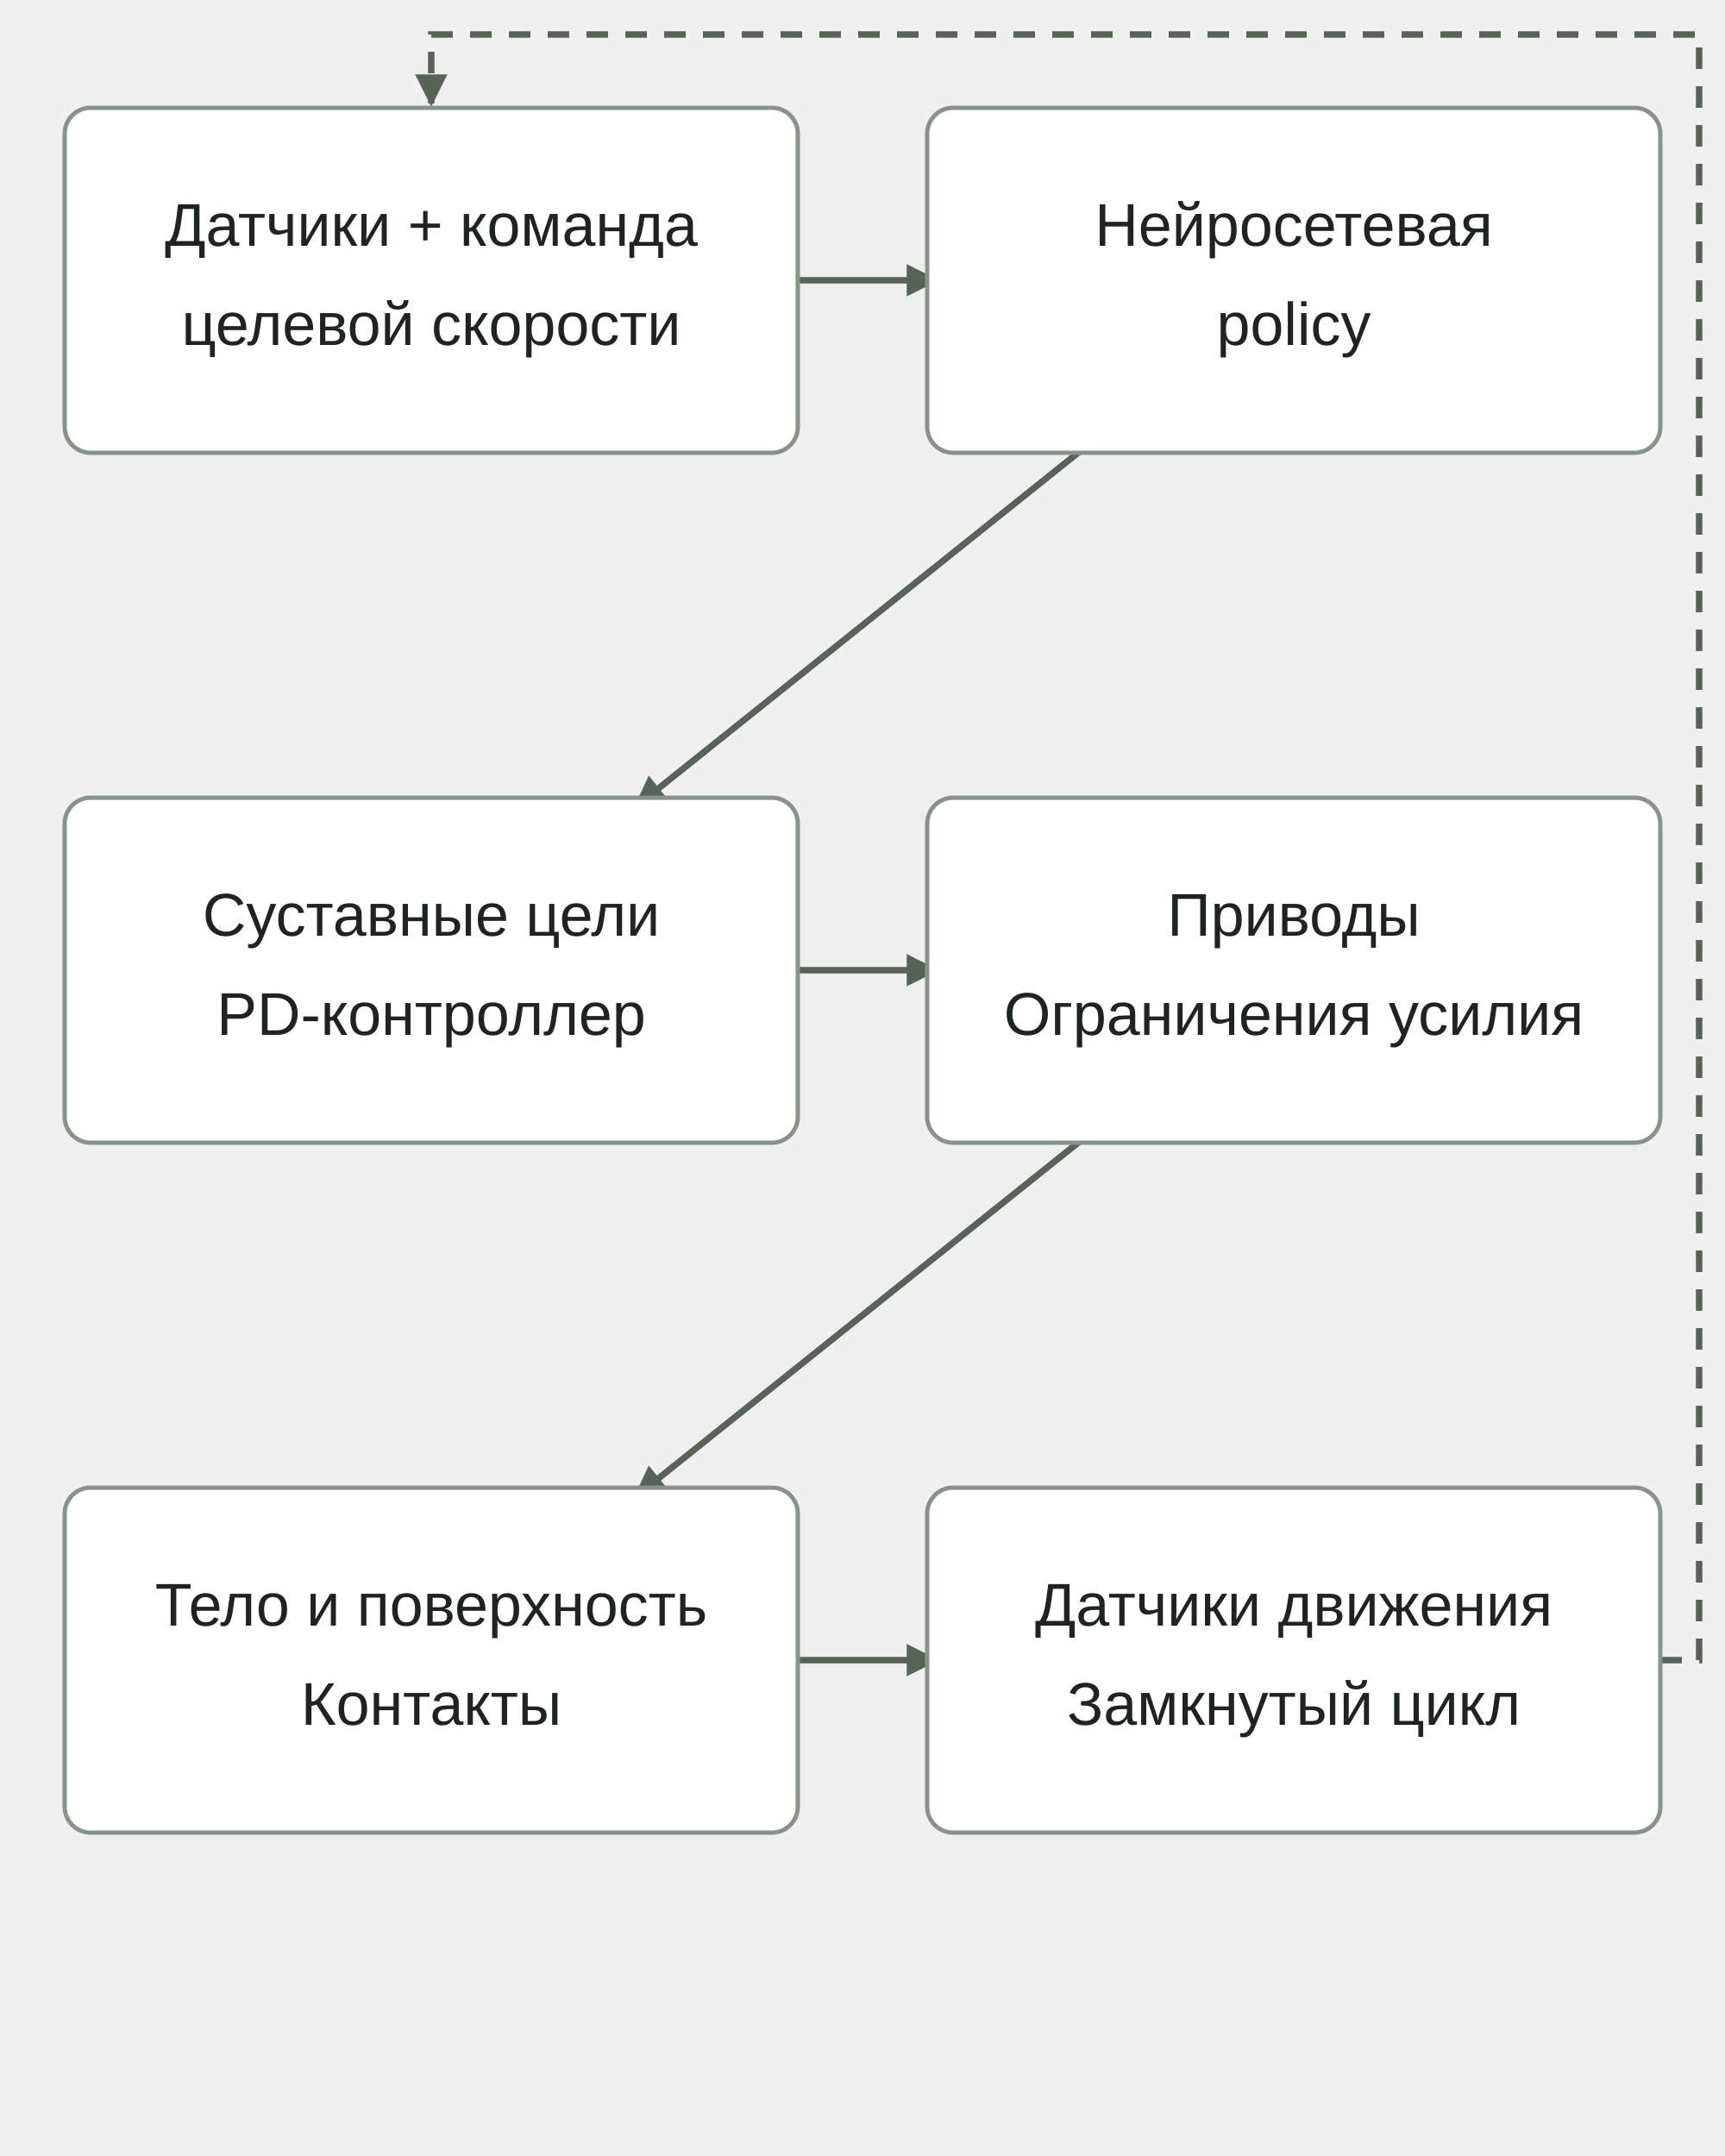
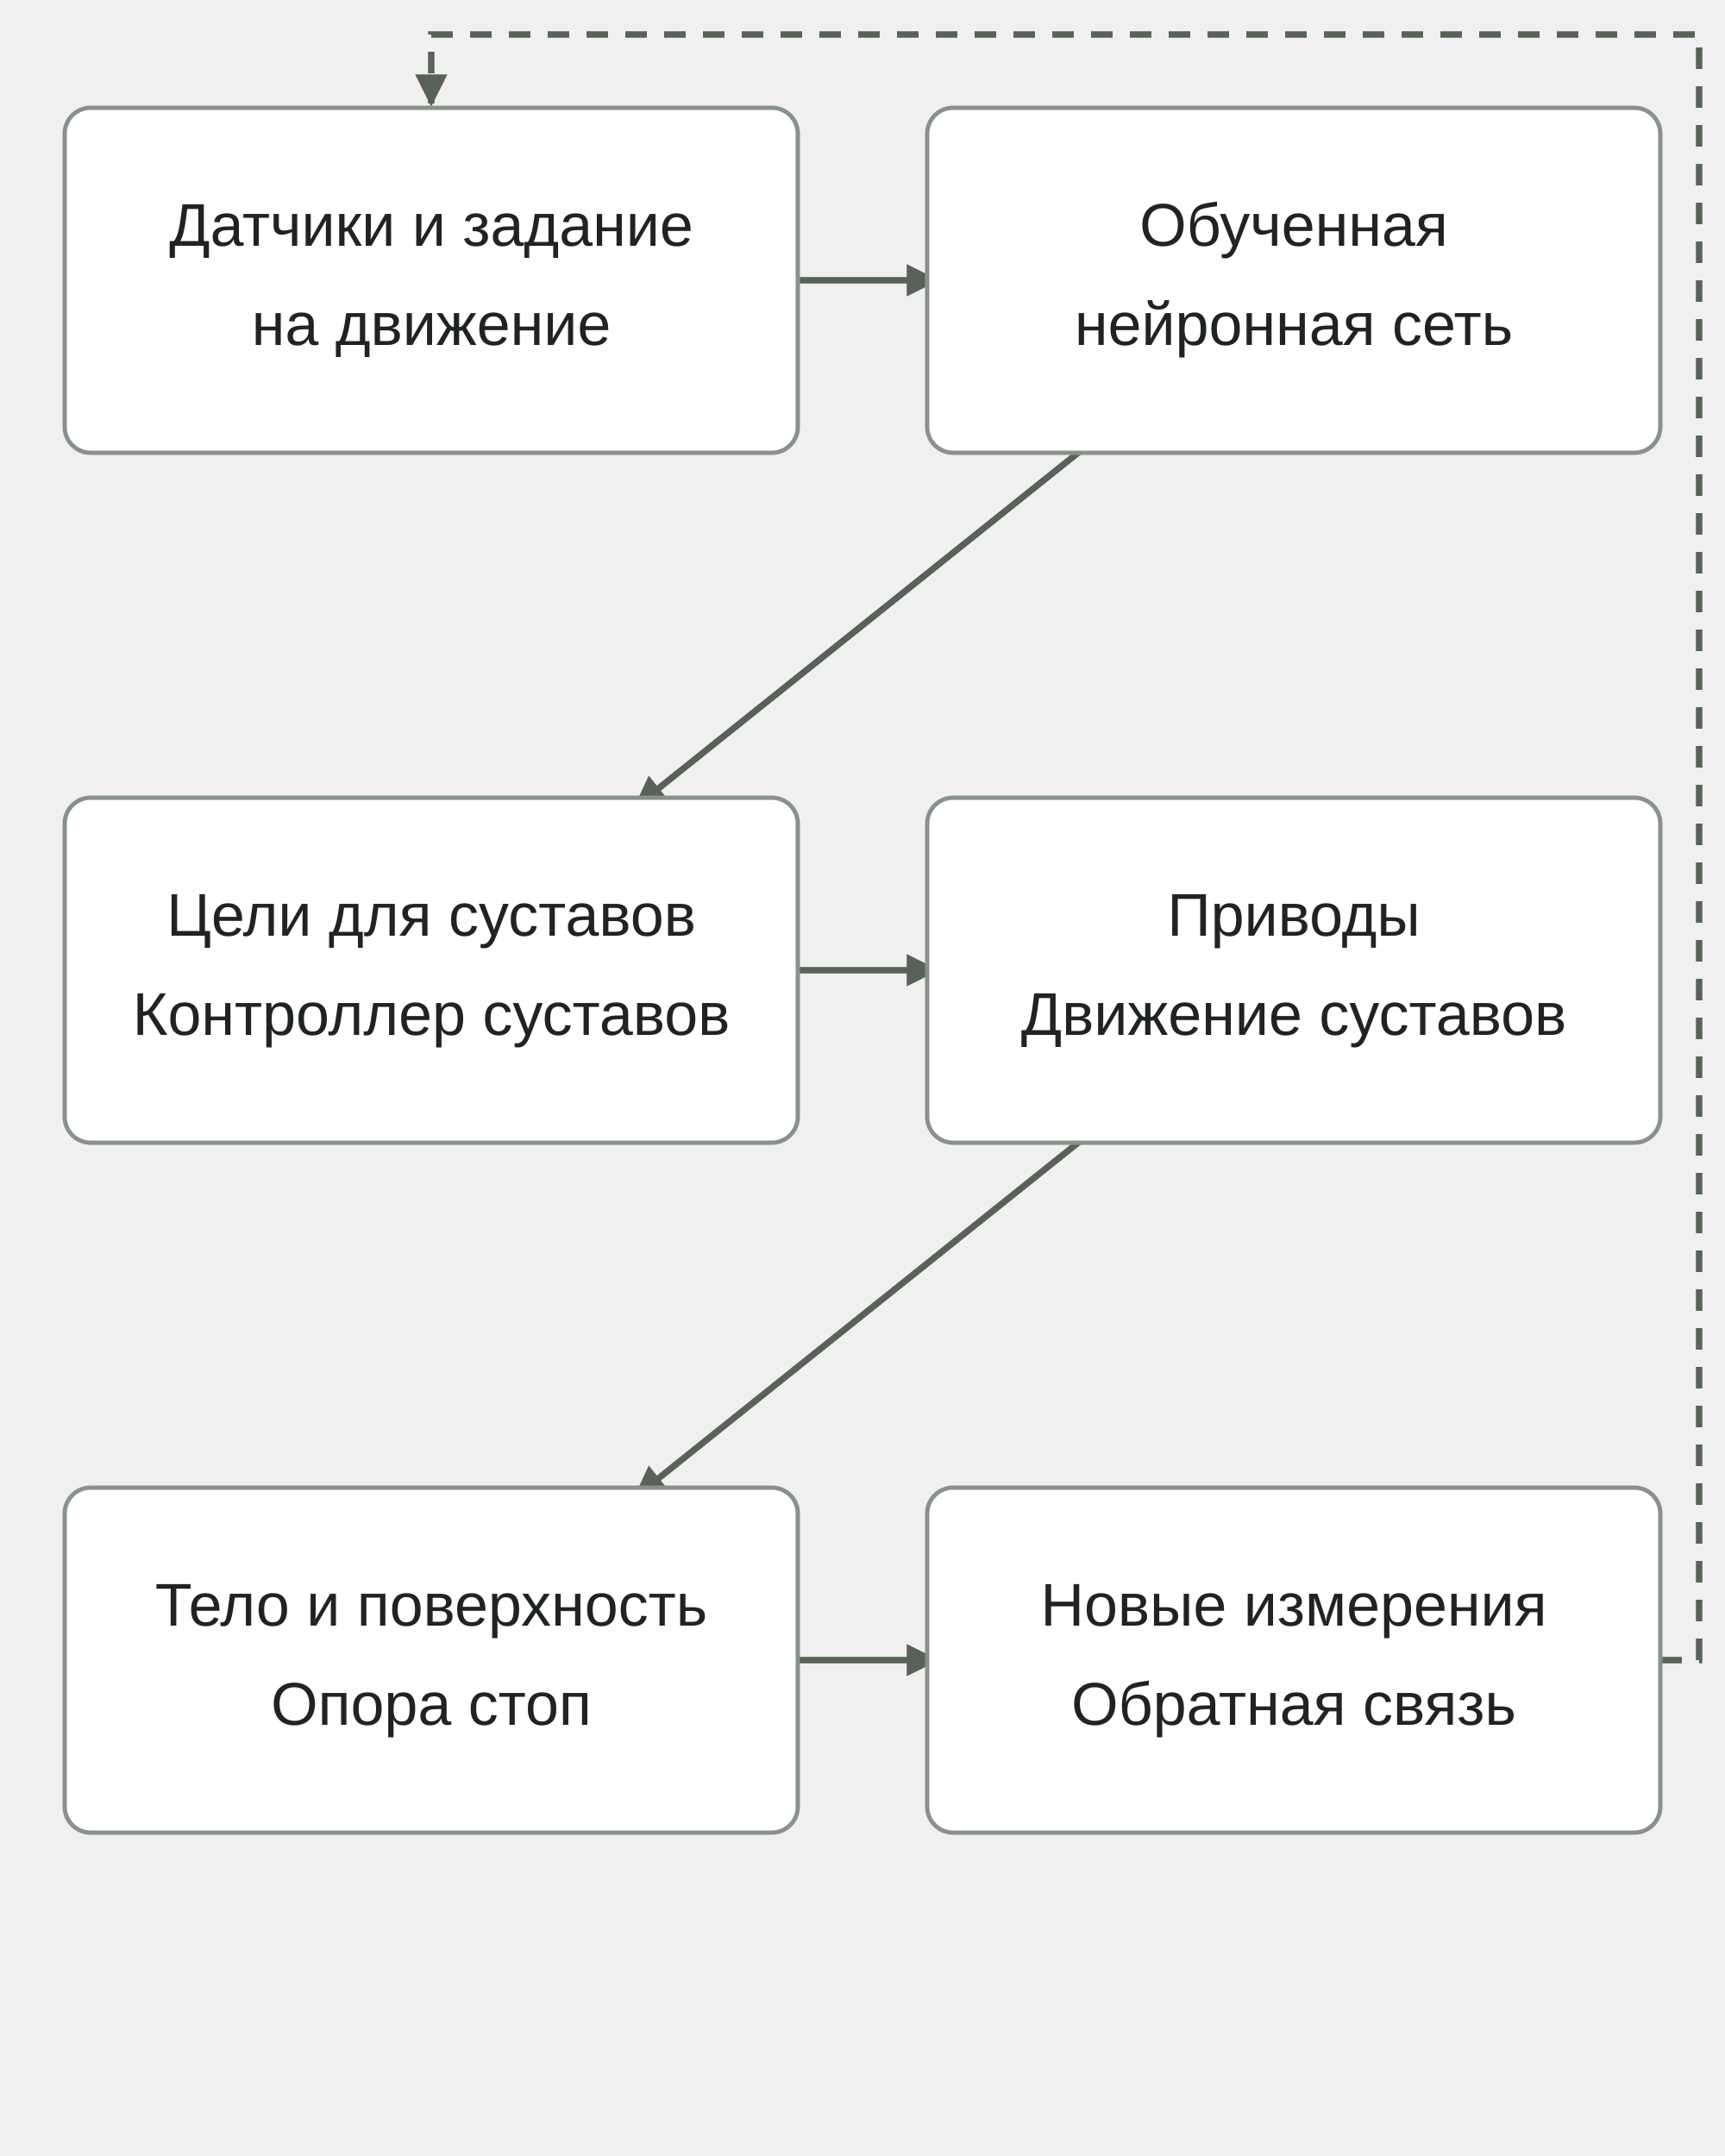
<svg xmlns="http://www.w3.org/2000/svg" viewBox="0 0 400 500" role="img" aria-labelledby="locomotion-ru-title locomotion-ru-desc">
  <style>text{font-family:Arial,sans-serif;fill:#202421}@media(prefers-reduced-motion:reduce){.atlas-pulse{display:none}}</style>
  <defs>
    <marker id="locomotion-ru-arrow" viewBox="0 0 10 10" refX="9" refY="5" markerWidth="5" markerHeight="5" orient="auto">
      <path d="M0 0 10 5 0 10Z" fill="#596259" />
    </marker>
  </defs>
  <path d="M183.0 65.0 L217.0 65.0" fill="none" stroke="#596259" stroke-width="1.5" marker-end="url(#locomotion-ru-arrow)" />
  <path d="M252.5 103.0 L147.5 187.0" fill="none" stroke="#596259" stroke-width="1.5" marker-end="url(#locomotion-ru-arrow)" />
  <path d="M183.0 225.0 L217.0 225.0" fill="none" stroke="#596259" stroke-width="1.5" marker-end="url(#locomotion-ru-arrow)" />
  <path d="M252.5 263.0 L147.5 347.0" fill="none" stroke="#596259" stroke-width="1.5" marker-end="url(#locomotion-ru-arrow)" />
  <path d="M183.0 385.0 L217.0 385.0" fill="none" stroke="#596259" stroke-width="1.5" marker-end="url(#locomotion-ru-arrow)" />
  <path d="M385 385 L394 385 L394 8 L100 8 L100 24" fill="none" stroke="#596259" stroke-width="1.5" stroke-dasharray="5 4" marker-end="url(#locomotion-ru-arrow)" />
  <rect x="15" y="25" width="170" height="80" rx="6" fill="white" stroke="#899289" />
-   <text x="100" y="57" text-anchor="middle" font-size="14">Датчики + команда</text>
-   <text x="100" y="80" text-anchor="middle" font-size="14">целевой скорости</text>
+   <text x="100" y="57" text-anchor="middle" font-size="14">Датчики и задание</text>
+   <text x="100" y="80" text-anchor="middle" font-size="14">на движение</text>
  <rect x="215" y="25" width="170" height="80" rx="6" fill="white" stroke="#899289" />
-   <text x="300" y="57" text-anchor="middle" font-size="14">Нейросетевая</text>
-   <text x="300" y="80" text-anchor="middle" font-size="14">policy</text>
+   <text x="300" y="57" text-anchor="middle" font-size="14">Обученная</text>
+   <text x="300" y="80" text-anchor="middle" font-size="14">нейронная сеть</text>
  <rect x="15" y="185" width="170" height="80" rx="6" fill="white" stroke="#899289" />
-   <text x="100" y="217" text-anchor="middle" font-size="14">Суставные цели</text>
-   <text x="100" y="240" text-anchor="middle" font-size="14">PD-контроллер</text>
+   <text x="100" y="217" text-anchor="middle" font-size="14">Цели для суставов</text>
+   <text x="100" y="240" text-anchor="middle" font-size="14">Контроллер суставов</text>
  <rect x="215" y="185" width="170" height="80" rx="6" fill="white" stroke="#899289" />
  <text x="300" y="217" text-anchor="middle" font-size="14">Приводы</text>
-   <text x="300" y="240" text-anchor="middle" font-size="14">Ограничения усилия</text>
+   <text x="300" y="240" text-anchor="middle" font-size="14">Движение суставов</text>
  <rect x="15" y="345" width="170" height="80" rx="6" fill="white" stroke="#899289" />
  <text x="100" y="377" text-anchor="middle" font-size="14">Тело и поверхность</text>
-   <text x="100" y="400" text-anchor="middle" font-size="14">Контакты</text>
+   <text x="100" y="400" text-anchor="middle" font-size="14">Опора стоп</text>
  <rect x="215" y="345" width="170" height="80" rx="6" fill="white" stroke="#899289" />
-   <text x="300" y="377" text-anchor="middle" font-size="14">Датчики движения</text>
-   <text x="300" y="400" text-anchor="middle" font-size="14">Замкнутый цикл</text>
+   <text x="300" y="377" text-anchor="middle" font-size="14">Новые измерения</text>
+   <text x="300" y="400" text-anchor="middle" font-size="14">Обратная связь</text>
  <g class="atlas-pulse" opacity="0">
    <circle r="3" fill="#8b2020">
      <animateMotion dur="6s" repeatCount="indefinite" path="M183.0 65.0 L217.0 65.0" />
    </circle>
    <animate attributeName="opacity" values="0;1;1;0;0" keyTimes="0;0.06;0.7;0.8;1" dur="6s" repeatCount="indefinite" />
  </g>
</svg>
